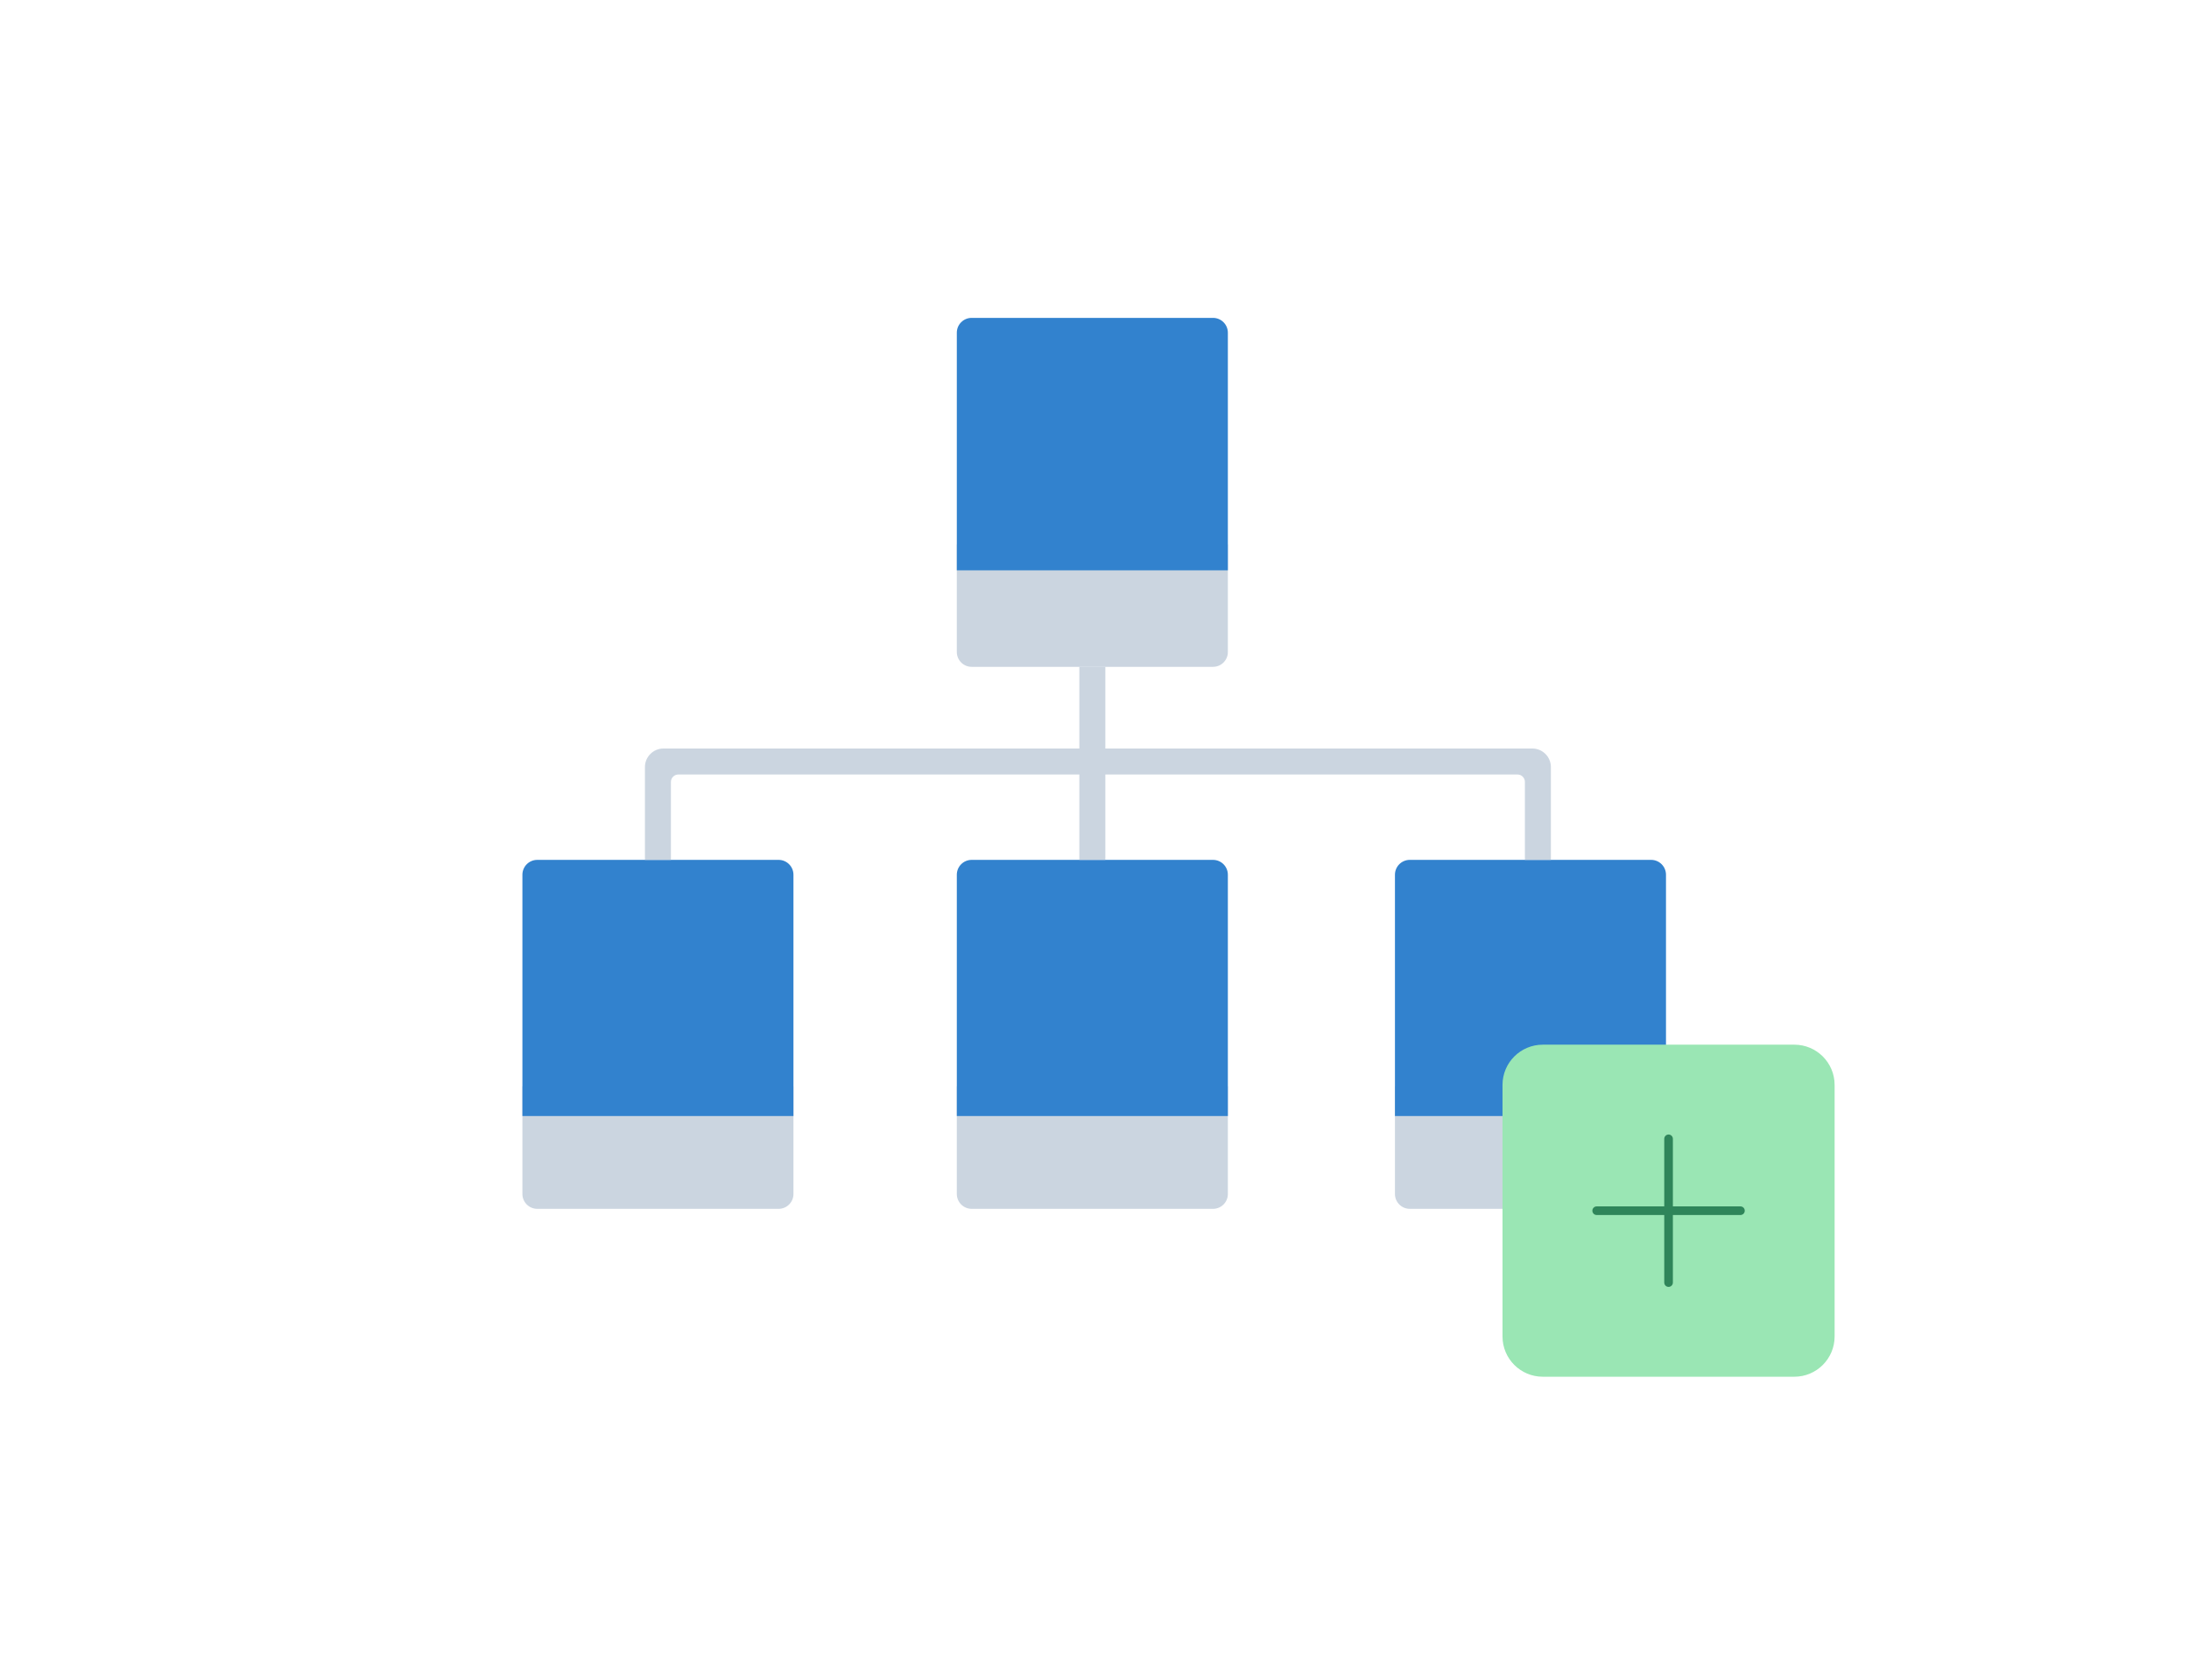
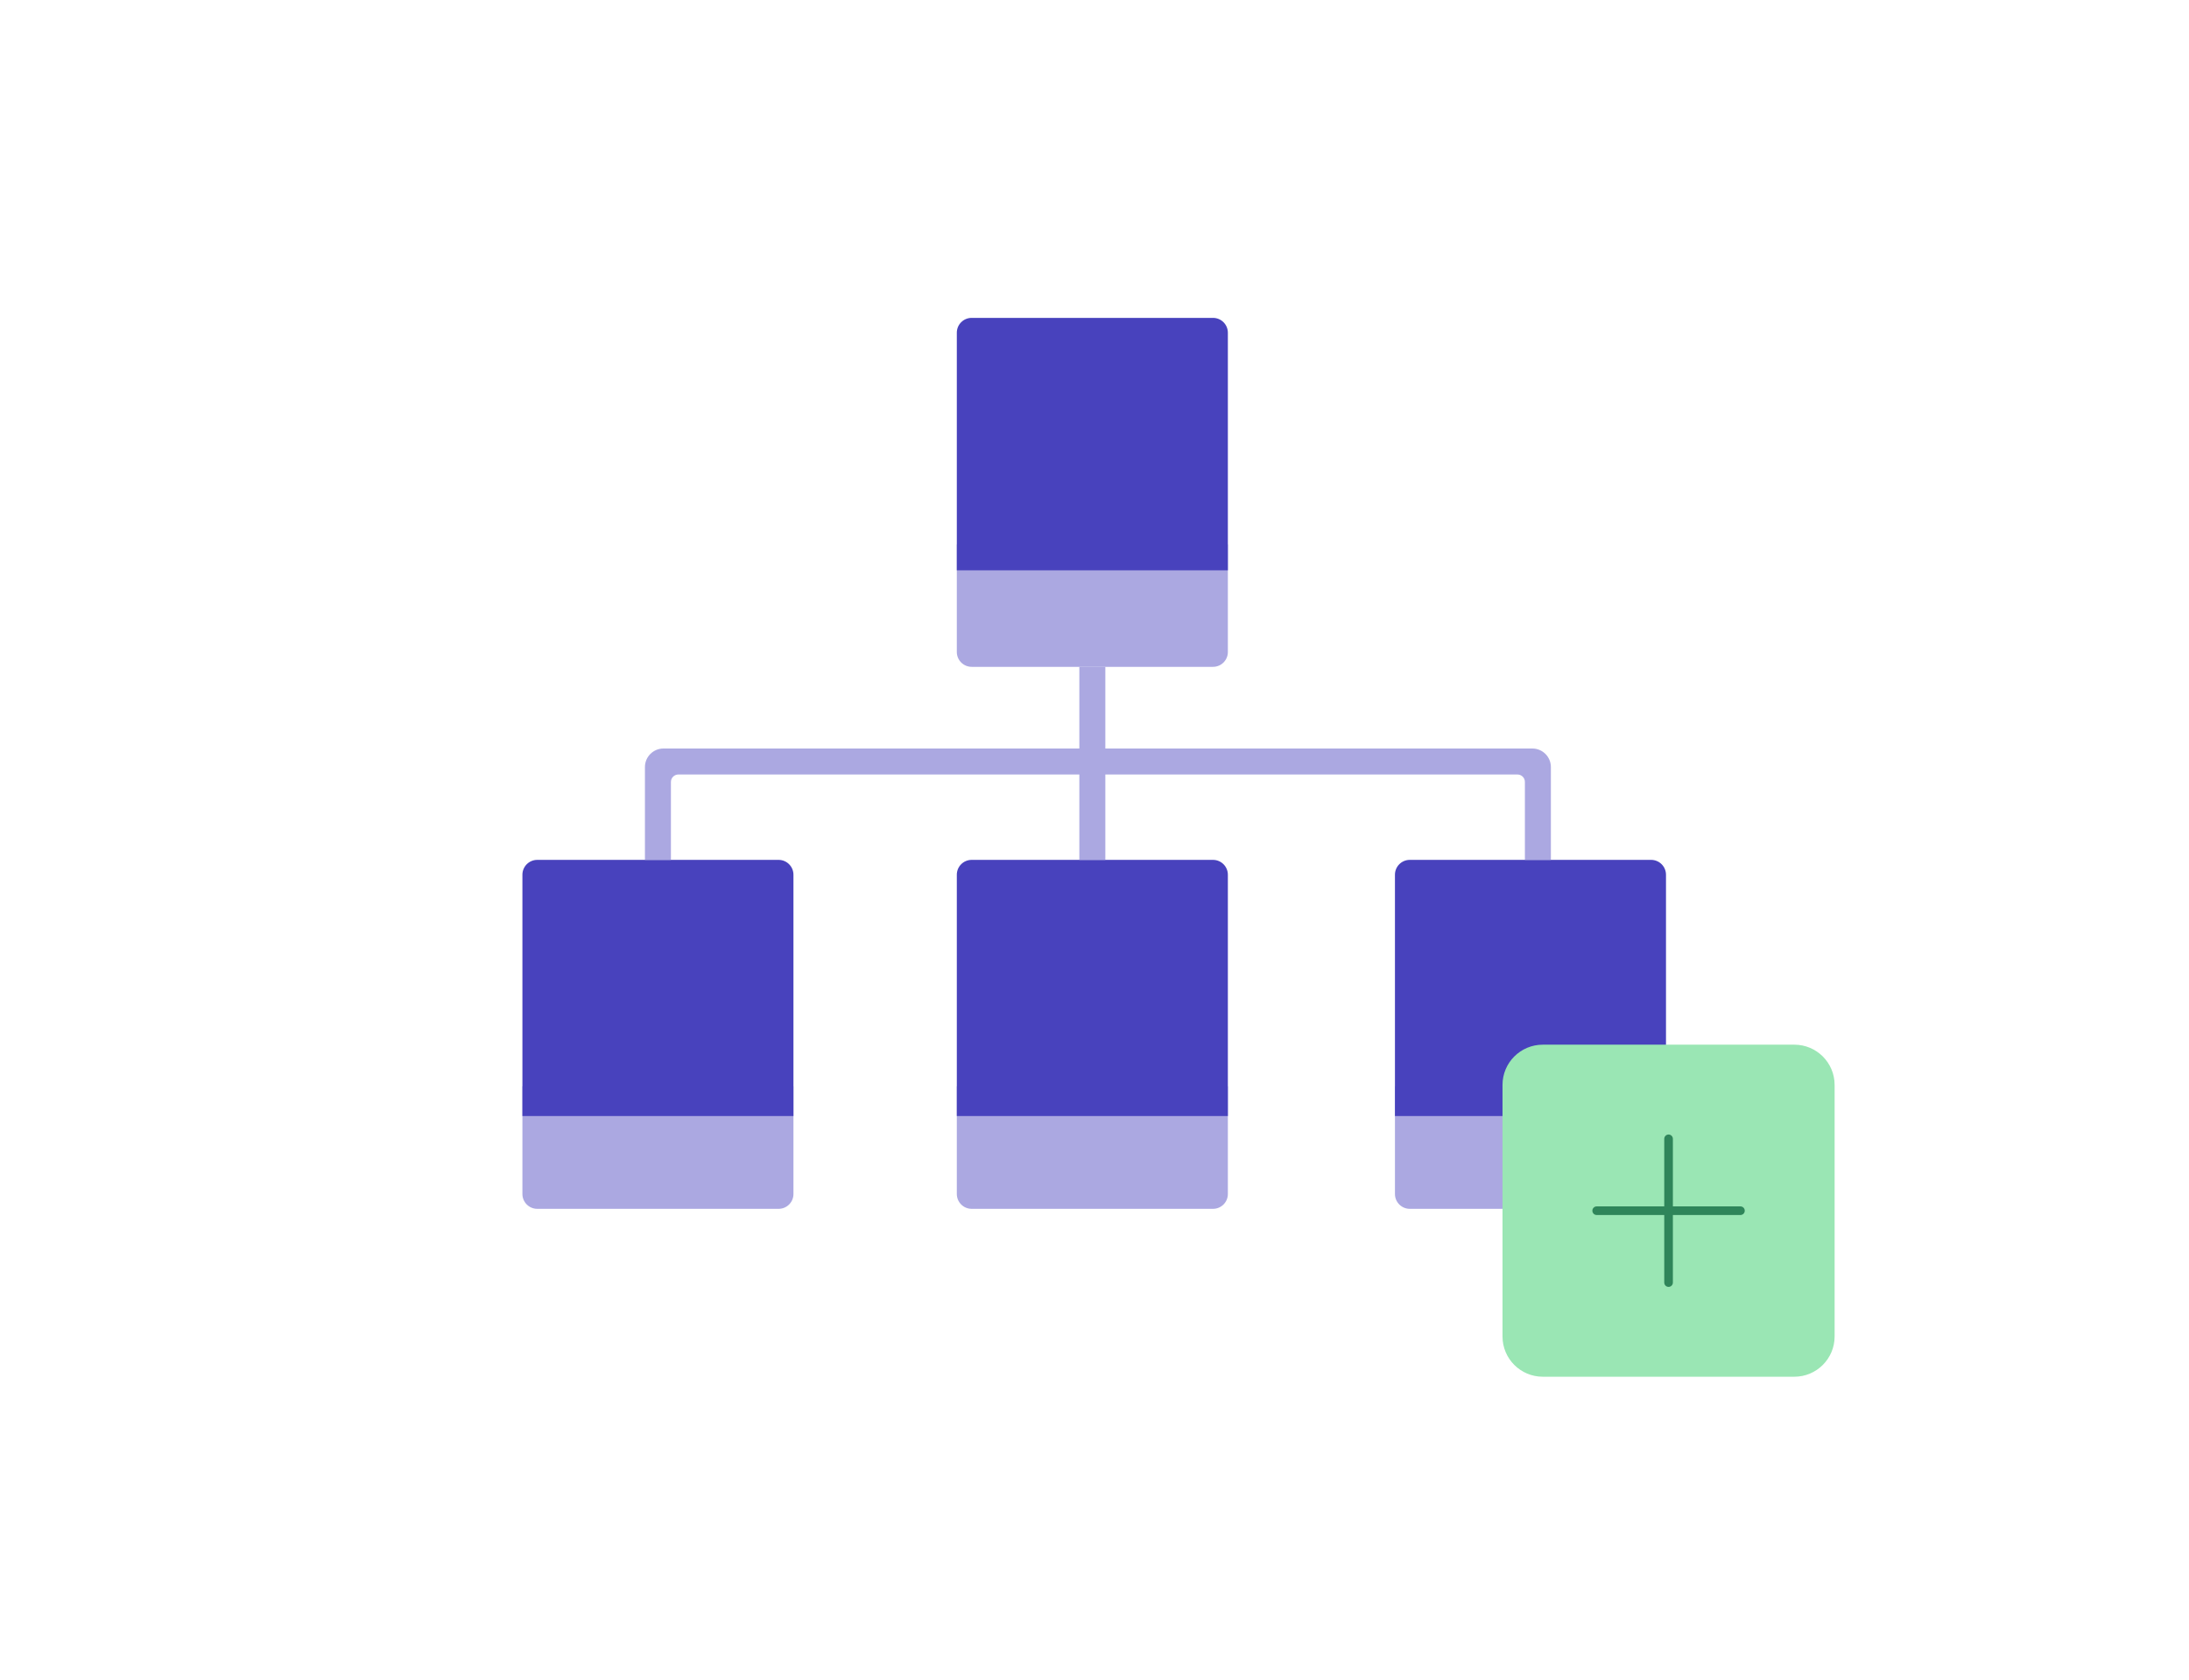
- <svg xmlns="http://www.w3.org/2000/svg" width="507" height="389" viewBox="0 0 507 389" fill="none">
-   <path d="M221.611 126.095H284.389V151.036C284.389 152.934 282.852 154.473 280.946 154.473H225.054C223.153 154.473 221.611 152.927 221.611 151.036V126.095Z" fill="#CBD5E0" />
-   <path d="M120.996 251.649H183.773V276.59C183.773 278.489 182.237 280.028 180.331 280.028H124.438C122.537 280.028 120.996 278.482 120.996 276.59V251.649Z" fill="#CBD5E0" />
-   <path d="M221.611 251.649H284.389V276.59C284.389 278.489 282.852 280.028 280.946 280.028H225.054C223.153 280.028 221.611 278.482 221.611 276.59V251.649Z" fill="#CBD5E0" />
-   <path d="M323.087 251.649H385.864V276.59C385.864 278.489 384.328 280.028 382.422 280.028H326.529C324.628 280.028 323.087 278.482 323.087 276.59V251.649Z" fill="#CBD5E0" />
-   <path d="M221.611 77.077C221.611 75.177 223.148 73.637 225.054 73.637H280.946C282.847 73.637 284.389 75.171 284.389 77.077V132.114H221.611V77.077ZM120.996 202.638C120.996 200.734 122.532 199.191 124.438 199.191H180.331C182.232 199.191 183.773 200.733 183.773 202.638V258.529H120.996V202.638ZM221.611 202.638C221.611 200.734 223.148 199.191 225.054 199.191H280.946C282.847 199.191 284.389 200.733 284.389 202.638V258.529H221.611V202.638ZM323.087 202.638C323.087 200.734 324.623 199.191 326.529 199.191H382.422C384.323 199.191 385.864 200.733 385.864 202.638V258.529H323.087V202.638Z" fill="#3282CE" />
-   <path d="M353.185 199.191V195.636V181.124C353.185 180.182 352.413 179.412 351.46 179.412H157.119C156.171 179.412 155.394 180.183 155.394 181.133V199.191H149.375V177.696C149.375 175.319 151.302 173.393 153.673 173.393H354.907C357.281 173.393 359.205 175.318 359.205 177.699V185.872V199.191H353.185Z" fill="#CBD5E0" />
-   <path d="M256.01 154.473H249.99V199.191H256.01V154.473Z" fill="#CBD5E0" />
-   <path d="M415.595 243H357.324C352.727 243 349 246.727 349 251.324V309.595C349 314.192 352.727 317.919 357.324 317.919H415.595C420.192 317.919 423.919 314.192 423.919 309.595V251.324C423.919 246.727 420.192 243 415.595 243Z" fill="#9AE6B4" stroke="#9AE6B4" stroke-width="2" stroke-linecap="round" stroke-linejoin="round" />
-   <path d="M386.46 263.811V297.108" stroke="#2F855A" stroke-width="2" stroke-linecap="round" stroke-linejoin="round" />
-   <path d="M369.811 280.46H403.108" stroke="#2F855A" stroke-width="2" stroke-linecap="round" stroke-linejoin="round" />
+ <svg xmlns="http://www.w3.org/2000/svg" width="507" height="389" viewBox="0 0 507 389" fill="none" version="1.1" id="svg4895">
+   <defs id="defs4899" />
+   <path d="M221.611 126.095H284.389V151.036C284.389 152.934 282.852 154.473 280.946 154.473H225.054C223.153 154.473 221.611 152.927 221.611 151.036V126.095Z" fill="#CBD5E0" id="path4875" style="fill:#aba8e1;fill-opacity:1" />
+   <path d="M120.996 251.649H183.773V276.59C183.773 278.489 182.237 280.028 180.331 280.028H124.438C122.537 280.028 120.996 278.482 120.996 276.59V251.649Z" fill="#CBD5E0" id="path4877" style="fill:#aba8e1;fill-opacity:1" />
+   <path d="M221.611 251.649H284.389V276.59C284.389 278.489 282.852 280.028 280.946 280.028H225.054C223.153 280.028 221.611 278.482 221.611 276.59V251.649Z" fill="#CBD5E0" id="path4879" style="fill:#aba8e1;fill-opacity:1" />
+   <path d="M323.087 251.649H385.864V276.59C385.864 278.489 384.328 280.028 382.422 280.028H326.529C324.628 280.028 323.087 278.482 323.087 276.59V251.649Z" fill="#CBD5E0" id="path4881" style="fill:#aba8e1;fill-opacity:1" />
+   <path d="M221.611 77.077C221.611 75.177 223.148 73.637 225.054 73.637H280.946C282.847 73.637 284.389 75.171 284.389 77.077V132.114H221.611V77.077ZM120.996 202.638C120.996 200.734 122.532 199.191 124.438 199.191H180.331C182.232 199.191 183.773 200.733 183.773 202.638V258.529H120.996V202.638ZM221.611 202.638C221.611 200.734 223.148 199.191 225.054 199.191H280.946C282.847 199.191 284.389 200.733 284.389 202.638V258.529H221.611V202.638ZM323.087 202.638C323.087 200.734 324.623 199.191 326.529 199.191H382.422C384.323 199.191 385.864 200.733 385.864 202.638V258.529H323.087V202.638Z" fill="#3282CE" id="path4883" style="fill:#4842bd;fill-opacity:1" />
+   <path d="M353.185 199.191V195.636V181.124C353.185 180.182 352.413 179.412 351.46 179.412H157.119C156.171 179.412 155.394 180.183 155.394 181.133V199.191H149.375V177.696C149.375 175.319 151.302 173.393 153.673 173.393H354.907C357.281 173.393 359.205 175.318 359.205 177.699V185.872V199.191H353.185Z" fill="#CBD5E0" id="path4885" style="fill:#aba8e1;fill-opacity:1" />
+   <path d="M256.01 154.473H249.99V199.191H256.01V154.473Z" fill="#CBD5E0" id="path4887" style="fill:#aba8e1;fill-opacity:1" />
+   <path d="M415.595 243H357.324C352.727 243 349 246.727 349 251.324V309.595C349 314.192 352.727 317.919 357.324 317.919H415.595C420.192 317.919 423.919 314.192 423.919 309.595V251.324C423.919 246.727 420.192 243 415.595 243Z" fill="#9AE6B4" stroke="#9AE6B4" stroke-width="2" stroke-linecap="round" stroke-linejoin="round" id="path4889" />
+   <path d="M386.46 263.811V297.108" stroke="#2F855A" stroke-width="2" stroke-linecap="round" stroke-linejoin="round" id="path4891" />
+   <path d="M369.811 280.46H403.108" stroke="#2F855A" stroke-width="2" stroke-linecap="round" stroke-linejoin="round" id="path4893" />
</svg>
